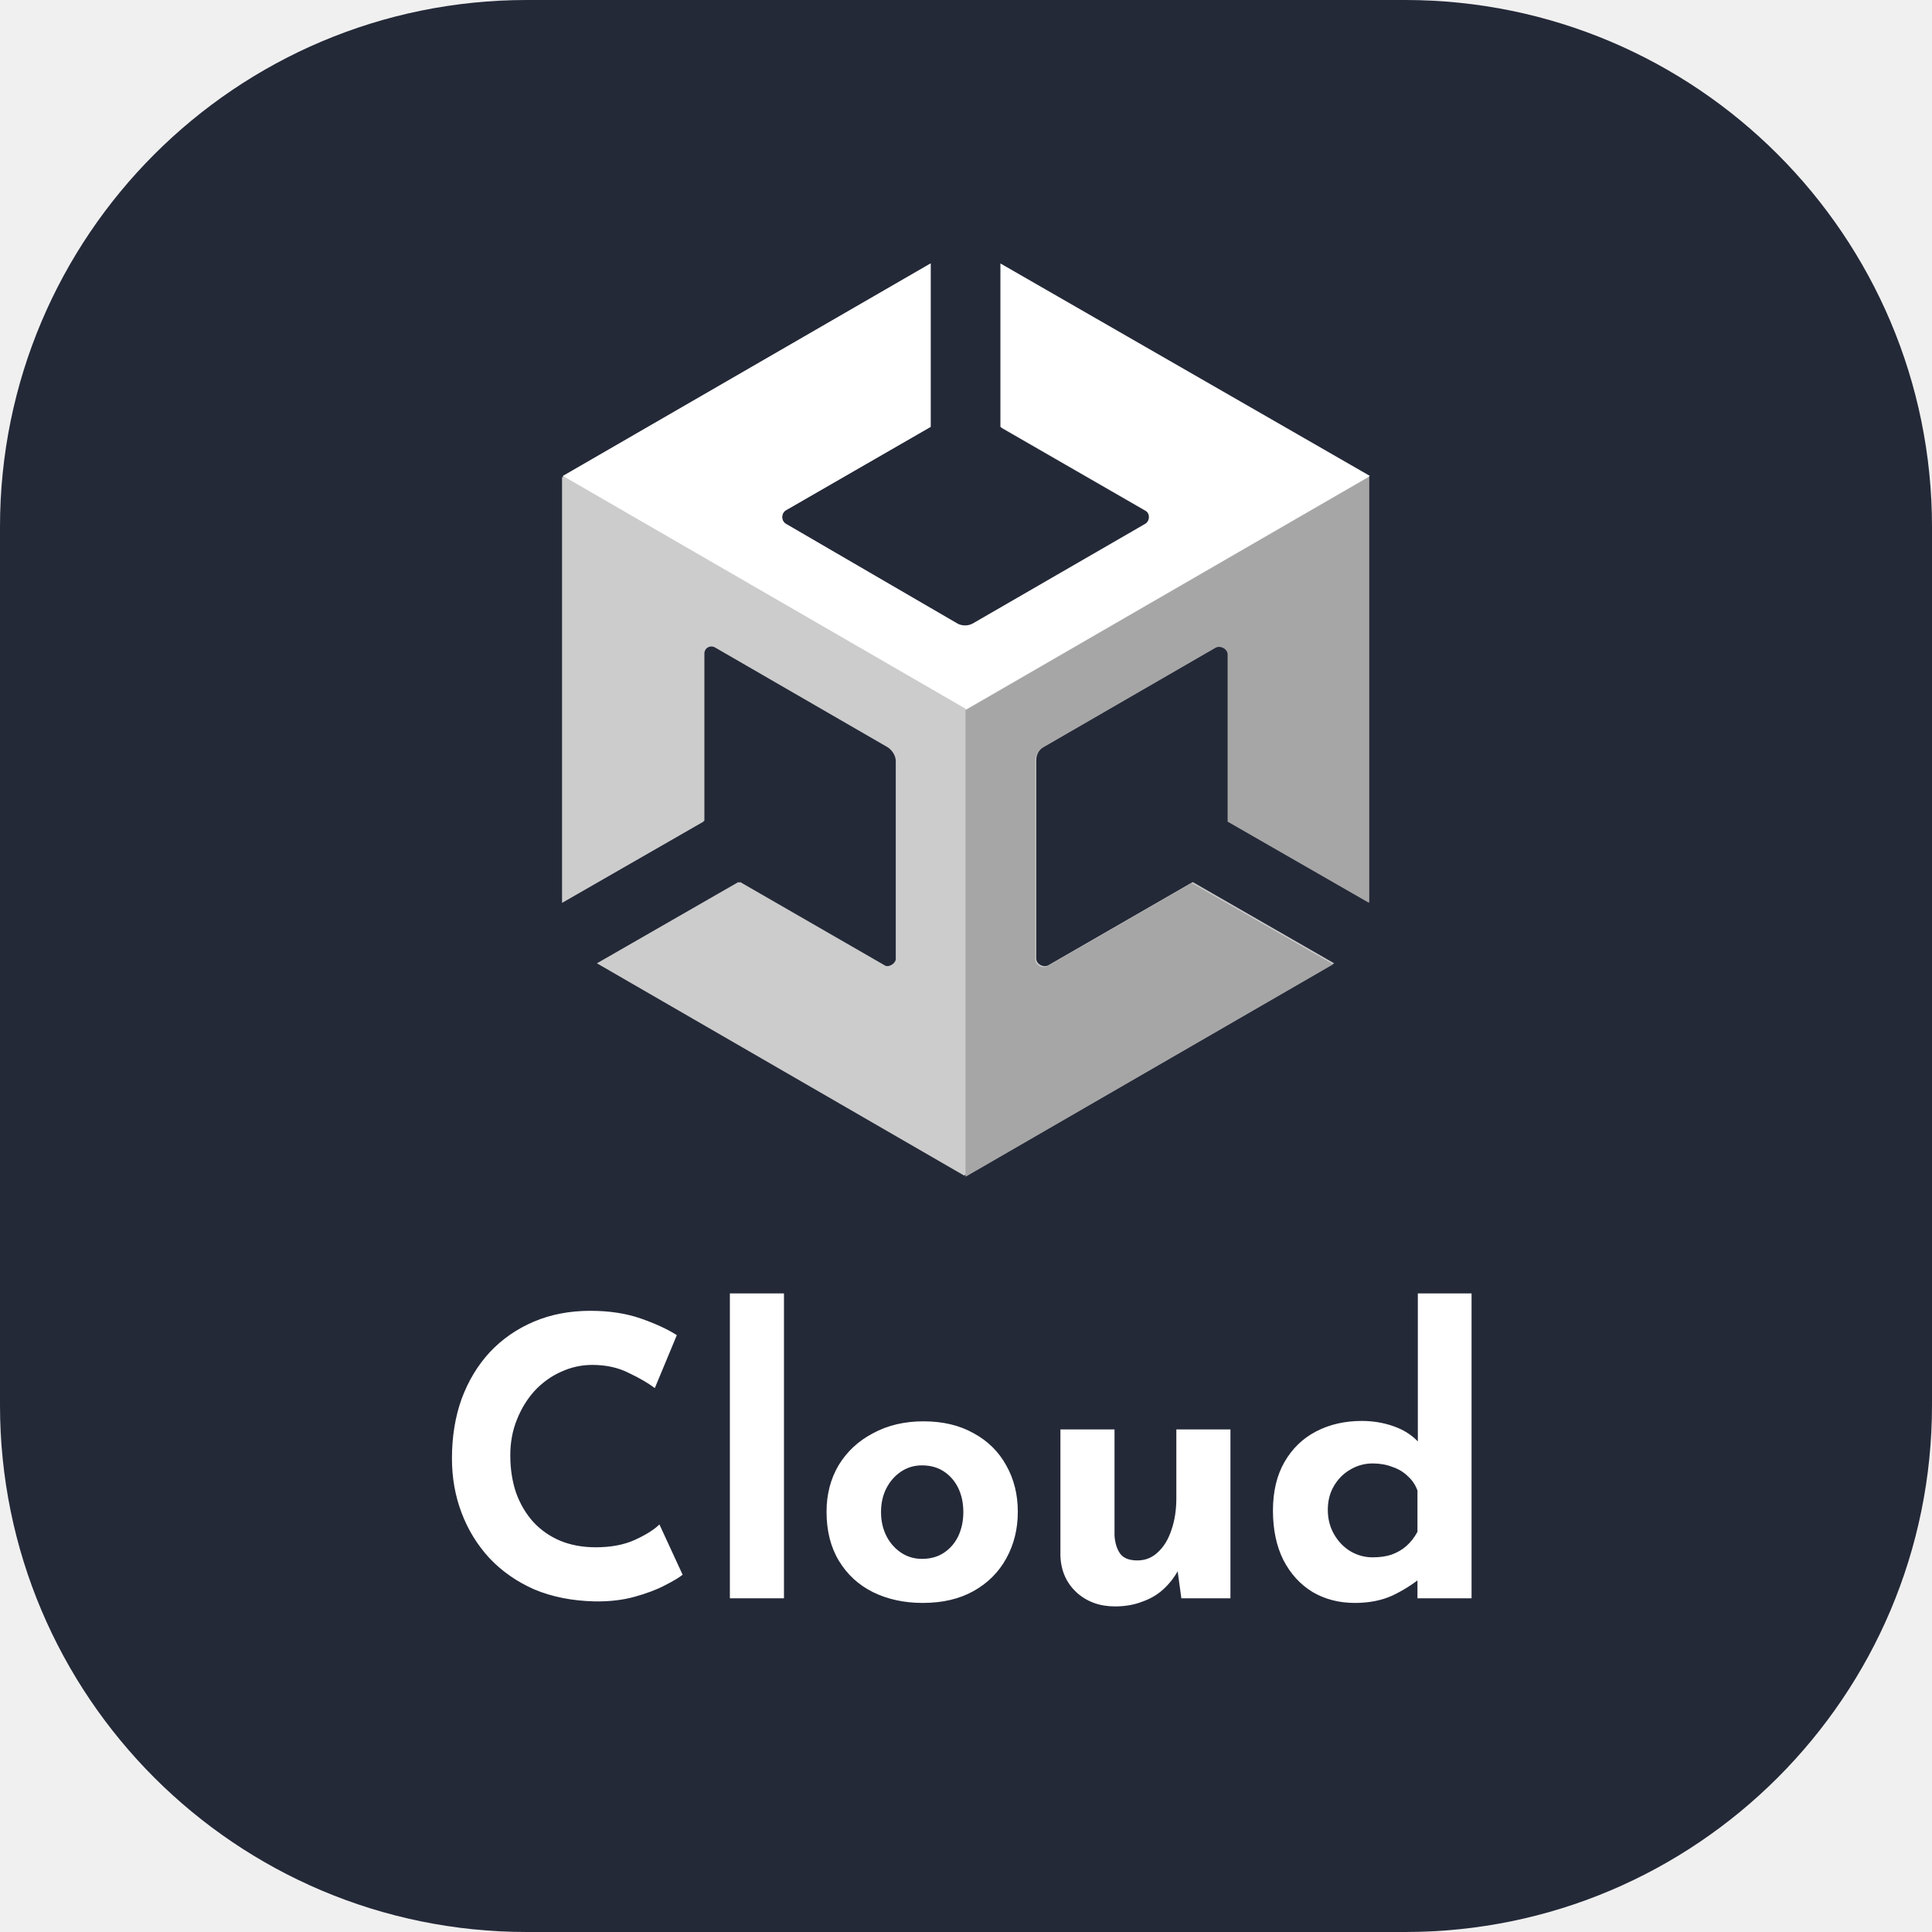
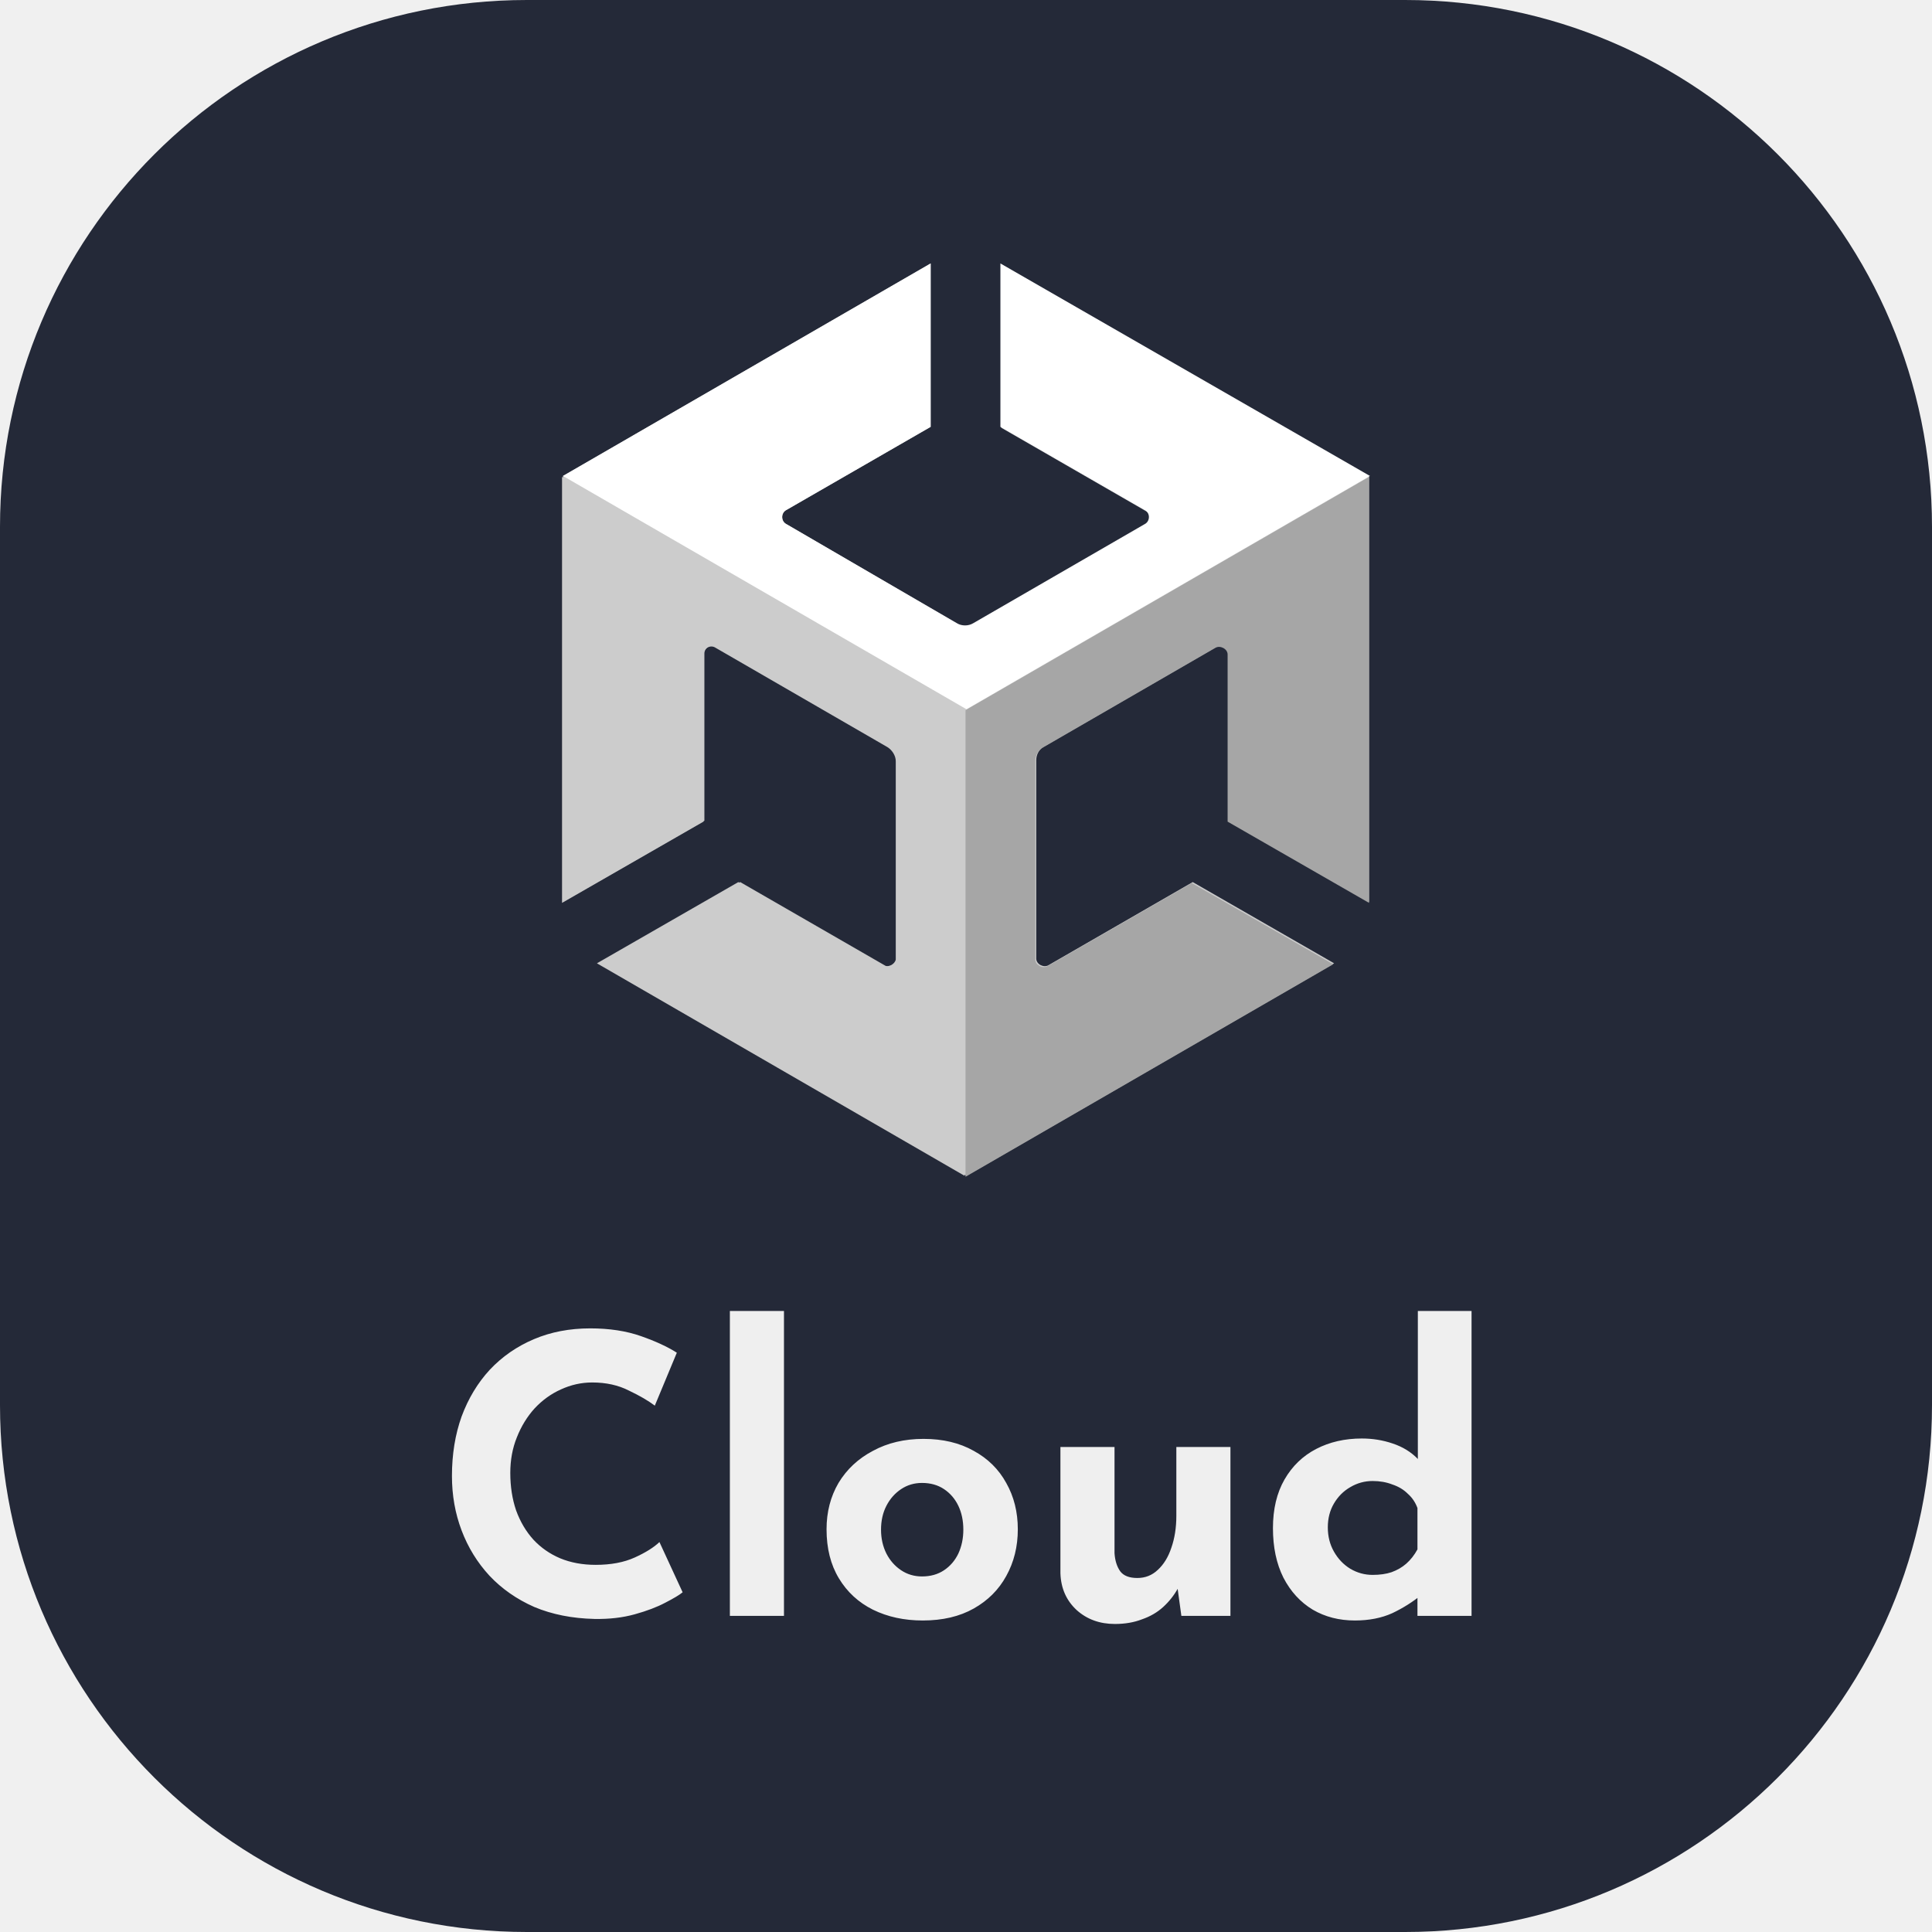
<svg xmlns="http://www.w3.org/2000/svg" width="110" height="110" viewBox="0 0 110 110" fill="none">
  <rect width="110" height="110" rx="30" fill="#242938" />
  <path d="M77.946 51.352V27.153L57.013 15.054V24.357L65.225 29.089C65.547 29.25 65.547 29.734 65.225 29.895L55.456 35.542C55.188 35.703 54.812 35.703 54.544 35.542L44.775 29.842C44.453 29.681 44.453 29.197 44.775 29.035L52.987 24.303V15L32.054 27.099V51.352L40.105 46.727V37.209C40.105 36.886 40.481 36.617 40.803 36.832L50.572 42.479C50.84 42.64 51.055 42.963 51.055 43.285V54.578C51.055 54.901 50.679 55.169 50.357 54.954L42.145 50.222L34.093 54.847L55.027 66.946L75.96 54.847L67.909 50.222L59.697 54.954C59.428 55.116 58.999 54.901 58.999 54.578V43.285C58.999 42.963 59.16 42.64 59.482 42.479L69.251 36.832C69.519 36.671 69.949 36.886 69.949 37.209V46.727L77.946 51.352Z" fill="#CCCCCC" />
  <path d="M54.973 67L75.907 54.901L67.855 50.276L59.643 55.008C59.375 55.17 58.945 54.955 58.945 54.632V43.339C58.945 43.017 59.106 42.694 59.428 42.533L69.197 36.886C69.466 36.725 69.895 36.94 69.895 37.263V46.781L77.946 51.406L77.946 27.153L54.973 40.435V67Z" fill="#A6A6A6" />
  <path d="M56.959 15V24.303L65.172 29.035C65.494 29.196 65.494 29.68 65.172 29.842L55.403 35.488C55.134 35.649 54.758 35.649 54.49 35.488L44.775 29.842C44.453 29.681 44.453 29.197 44.775 29.035L52.987 24.303V15L32.054 27.099L55.027 40.381L78 27.099L56.959 15Z" fill="white" />
  <path d="M50.25 54.955L42.037 50.222L33.986 54.847L54.919 66.946V40.382L32 27.153V51.406L40.051 46.781V37.263C40.051 36.94 40.427 36.671 40.749 36.886L50.518 42.533C50.786 42.694 51.001 43.017 51.001 43.339V54.632C50.947 54.901 50.572 55.116 50.25 54.955Z" fill="#CCCCCC" />
-   <path d="M38.866 89.658C38.69 89.805 38.36 90.003 37.876 90.252C37.407 90.501 36.827 90.721 36.138 90.912C35.449 91.103 34.686 91.191 33.85 91.176C32.574 91.147 31.43 90.919 30.418 90.494C29.421 90.054 28.57 89.46 27.866 88.712C27.177 87.964 26.648 87.106 26.282 86.138C25.915 85.17 25.732 84.136 25.732 83.036C25.732 81.804 25.915 80.675 26.282 79.648C26.663 78.621 27.198 77.734 27.888 76.986C28.592 76.238 29.428 75.659 30.396 75.248C31.364 74.837 32.434 74.632 33.608 74.632C34.693 74.632 35.654 74.779 36.49 75.072C37.326 75.365 38.008 75.681 38.536 76.018L37.282 79.032C36.915 78.753 36.424 78.467 35.808 78.174C35.206 77.866 34.51 77.712 33.718 77.712C33.102 77.712 32.508 77.844 31.936 78.108C31.378 78.357 30.88 78.717 30.44 79.186C30.015 79.655 29.677 80.205 29.428 80.836C29.178 81.452 29.054 82.127 29.054 82.86C29.054 83.637 29.164 84.349 29.384 84.994C29.619 85.639 29.948 86.197 30.374 86.666C30.799 87.121 31.305 87.473 31.892 87.722C32.493 87.971 33.168 88.096 33.916 88.096C34.781 88.096 35.522 87.957 36.138 87.678C36.754 87.399 37.223 87.106 37.546 86.798L38.866 89.658ZM41.556 73.642H44.636V91H41.556V73.642ZM47.06 86.072C47.06 85.089 47.287 84.209 47.742 83.432C48.211 82.655 48.864 82.046 49.7 81.606C50.536 81.151 51.496 80.924 52.582 80.924C53.682 80.924 54.635 81.151 55.442 81.606C56.248 82.046 56.864 82.655 57.29 83.432C57.73 84.209 57.95 85.089 57.95 86.072C57.95 87.055 57.73 87.942 57.29 88.734C56.864 89.511 56.248 90.127 55.442 90.582C54.635 91.037 53.667 91.264 52.538 91.264C51.482 91.264 50.536 91.059 49.7 90.648C48.878 90.237 48.233 89.643 47.764 88.866C47.294 88.089 47.06 87.157 47.06 86.072ZM50.162 86.094C50.162 86.593 50.264 87.047 50.47 87.458C50.675 87.854 50.954 88.169 51.306 88.404C51.658 88.639 52.054 88.756 52.494 88.756C52.978 88.756 53.396 88.639 53.748 88.404C54.1 88.169 54.371 87.854 54.562 87.458C54.752 87.047 54.848 86.593 54.848 86.094C54.848 85.581 54.752 85.126 54.562 84.73C54.371 84.334 54.1 84.019 53.748 83.784C53.396 83.549 52.978 83.432 52.494 83.432C52.054 83.432 51.658 83.549 51.306 83.784C50.954 84.019 50.675 84.334 50.47 84.73C50.264 85.126 50.162 85.581 50.162 86.094ZM63.478 91.462C62.613 91.462 61.887 91.198 61.3 90.67C60.713 90.127 60.405 89.431 60.376 88.58V81.386H63.456V87.436C63.485 87.861 63.595 88.206 63.786 88.47C63.977 88.719 64.299 88.844 64.754 88.844C65.209 88.844 65.597 88.69 65.92 88.382C66.257 88.074 66.514 87.656 66.69 87.128C66.881 86.585 66.976 85.977 66.976 85.302V81.386H70.056V91H67.262L67.02 89.24L67.064 89.438C66.844 89.834 66.565 90.186 66.228 90.494C65.891 90.802 65.487 91.037 65.018 91.198C64.563 91.374 64.05 91.462 63.478 91.462ZM77.14 91.264C76.245 91.264 75.446 91.059 74.742 90.648C74.038 90.223 73.48 89.614 73.07 88.822C72.674 88.03 72.476 87.091 72.476 86.006C72.476 84.921 72.696 83.997 73.136 83.234C73.576 82.471 74.177 81.892 74.94 81.496C75.702 81.1 76.568 80.902 77.536 80.902C78.152 80.902 78.738 80.997 79.296 81.188C79.868 81.379 80.344 81.672 80.726 82.068V83.036V73.642H83.784V91H80.704V89.13L80.946 89.79C80.447 90.201 79.89 90.553 79.274 90.846C78.658 91.125 77.946 91.264 77.14 91.264ZM78.152 88.668C78.562 88.668 78.922 88.617 79.23 88.514C79.552 88.397 79.831 88.235 80.066 88.03C80.315 87.81 80.528 87.539 80.704 87.216V84.862C80.586 84.539 80.403 84.268 80.154 84.048C79.919 83.813 79.626 83.637 79.274 83.52C78.936 83.388 78.562 83.322 78.152 83.322C77.697 83.322 77.272 83.439 76.876 83.674C76.494 83.894 76.186 84.202 75.952 84.598C75.717 84.994 75.6 85.449 75.6 85.962C75.6 86.475 75.717 86.937 75.952 87.348C76.186 87.759 76.494 88.081 76.876 88.316C77.272 88.551 77.697 88.668 78.152 88.668Z" fill="white" />
+   <path d="M38.866 90.658C38.69 90.805 38.36 91.003 37.876 91.252C37.407 91.501 36.827 91.721 36.138 91.912C35.449 92.103 34.686 92.191 33.85 92.176C32.574 92.147 31.43 91.919 30.418 91.494C29.421 91.054 28.57 90.46 27.866 89.712C27.177 88.964 26.648 88.106 26.282 87.138C25.915 86.17 25.732 85.136 25.732 84.036C25.732 82.804 25.915 81.675 26.282 80.648C26.663 79.621 27.198 78.734 27.888 77.986C28.592 77.238 29.428 76.659 30.396 76.248C31.364 75.837 32.434 75.632 33.608 75.632C34.693 75.632 35.654 75.779 36.49 76.072C37.326 76.365 38.008 76.681 38.536 77.018L37.282 80.032C36.915 79.753 36.424 79.467 35.808 79.174C35.206 78.866 34.51 78.712 33.718 78.712C33.102 78.712 32.508 78.844 31.936 79.108C31.378 79.357 30.88 79.717 30.44 80.186C30.015 80.655 29.677 81.205 29.428 81.836C29.178 82.452 29.054 83.127 29.054 83.86C29.054 84.637 29.164 85.349 29.384 85.994C29.619 86.639 29.948 87.197 30.374 87.666C30.799 88.121 31.305 88.473 31.892 88.722C32.493 88.971 33.168 89.096 33.916 89.096C34.781 89.096 35.522 88.957 36.138 88.678C36.754 88.399 37.223 88.106 37.546 87.798L38.866 90.658ZM41.556 74.642H44.636V92H41.556V74.642ZM47.06 87.072C47.06 86.089 47.287 85.209 47.742 84.432C48.211 83.655 48.864 83.046 49.7 82.606C50.536 82.151 51.496 81.924 52.582 81.924C53.682 81.924 54.635 82.151 55.442 82.606C56.248 83.046 56.864 83.655 57.29 84.432C57.73 85.209 57.95 86.089 57.95 87.072C57.95 88.055 57.73 88.942 57.29 89.734C56.864 90.511 56.248 91.127 55.442 91.582C54.635 92.037 53.667 92.264 52.538 92.264C51.482 92.264 50.536 92.059 49.7 91.648C48.878 91.237 48.233 90.643 47.764 89.866C47.294 89.089 47.06 88.157 47.06 87.072ZM50.162 87.094C50.162 87.593 50.264 88.047 50.47 88.458C50.675 88.854 50.954 89.169 51.306 89.404C51.658 89.639 52.054 89.756 52.494 89.756C52.978 89.756 53.396 89.639 53.748 89.404C54.1 89.169 54.371 88.854 54.562 88.458C54.752 88.047 54.848 87.593 54.848 87.094C54.848 86.581 54.752 86.126 54.562 85.73C54.371 85.334 54.1 85.019 53.748 84.784C53.396 84.549 52.978 84.432 52.494 84.432C52.054 84.432 51.658 84.549 51.306 84.784C50.954 85.019 50.675 85.334 50.47 85.73C50.264 86.126 50.162 86.581 50.162 87.094ZM63.478 92.462C62.613 92.462 61.887 92.198 61.3 91.67C60.713 91.127 60.405 90.431 60.376 89.58V82.386H63.456V88.436C63.485 88.861 63.595 89.206 63.786 89.47C63.977 89.719 64.299 89.844 64.754 89.844C65.209 89.844 65.597 89.69 65.92 89.382C66.257 89.074 66.514 88.656 66.69 88.128C66.881 87.585 66.976 86.977 66.976 86.302V82.386H70.056V92H67.262L67.02 90.24L67.064 90.438C66.844 90.834 66.565 91.186 66.228 91.494C65.891 91.802 65.487 92.037 65.018 92.198C64.563 92.374 64.05 92.462 63.478 92.462ZM77.14 92.264C76.245 92.264 75.446 92.059 74.742 91.648C74.038 91.223 73.48 90.614 73.07 89.822C72.674 89.03 72.476 88.091 72.476 87.006C72.476 85.921 72.696 84.997 73.136 84.234C73.576 83.471 74.177 82.892 74.94 82.496C75.702 82.1 76.568 81.902 77.536 81.902C78.152 81.902 78.738 81.997 79.296 82.188C79.868 82.379 80.344 82.672 80.726 83.068V84.036V74.642H83.784V92H80.704V90.13L80.946 90.79C80.447 91.201 79.89 91.553 79.274 91.846C78.658 92.125 77.946 92.264 77.14 92.264ZM78.152 89.668C78.562 89.668 78.922 89.617 79.23 89.514C79.552 89.397 79.831 89.235 80.066 89.03C80.315 88.81 80.528 88.539 80.704 88.216V85.862C80.586 85.539 80.403 85.268 80.154 85.048C79.919 84.813 79.626 84.637 79.274 84.52C78.936 84.388 78.562 84.322 78.152 84.322C77.697 84.322 77.272 84.439 76.876 84.674C76.494 84.894 76.186 85.202 75.952 85.598C75.717 85.994 75.6 86.449 75.6 86.962C75.6 87.475 75.717 87.937 75.952 88.348C76.186 88.759 76.494 89.081 76.876 89.316C77.272 89.551 77.697 89.668 78.152 89.668Z" fill="#EFEFEF" />
</svg>
